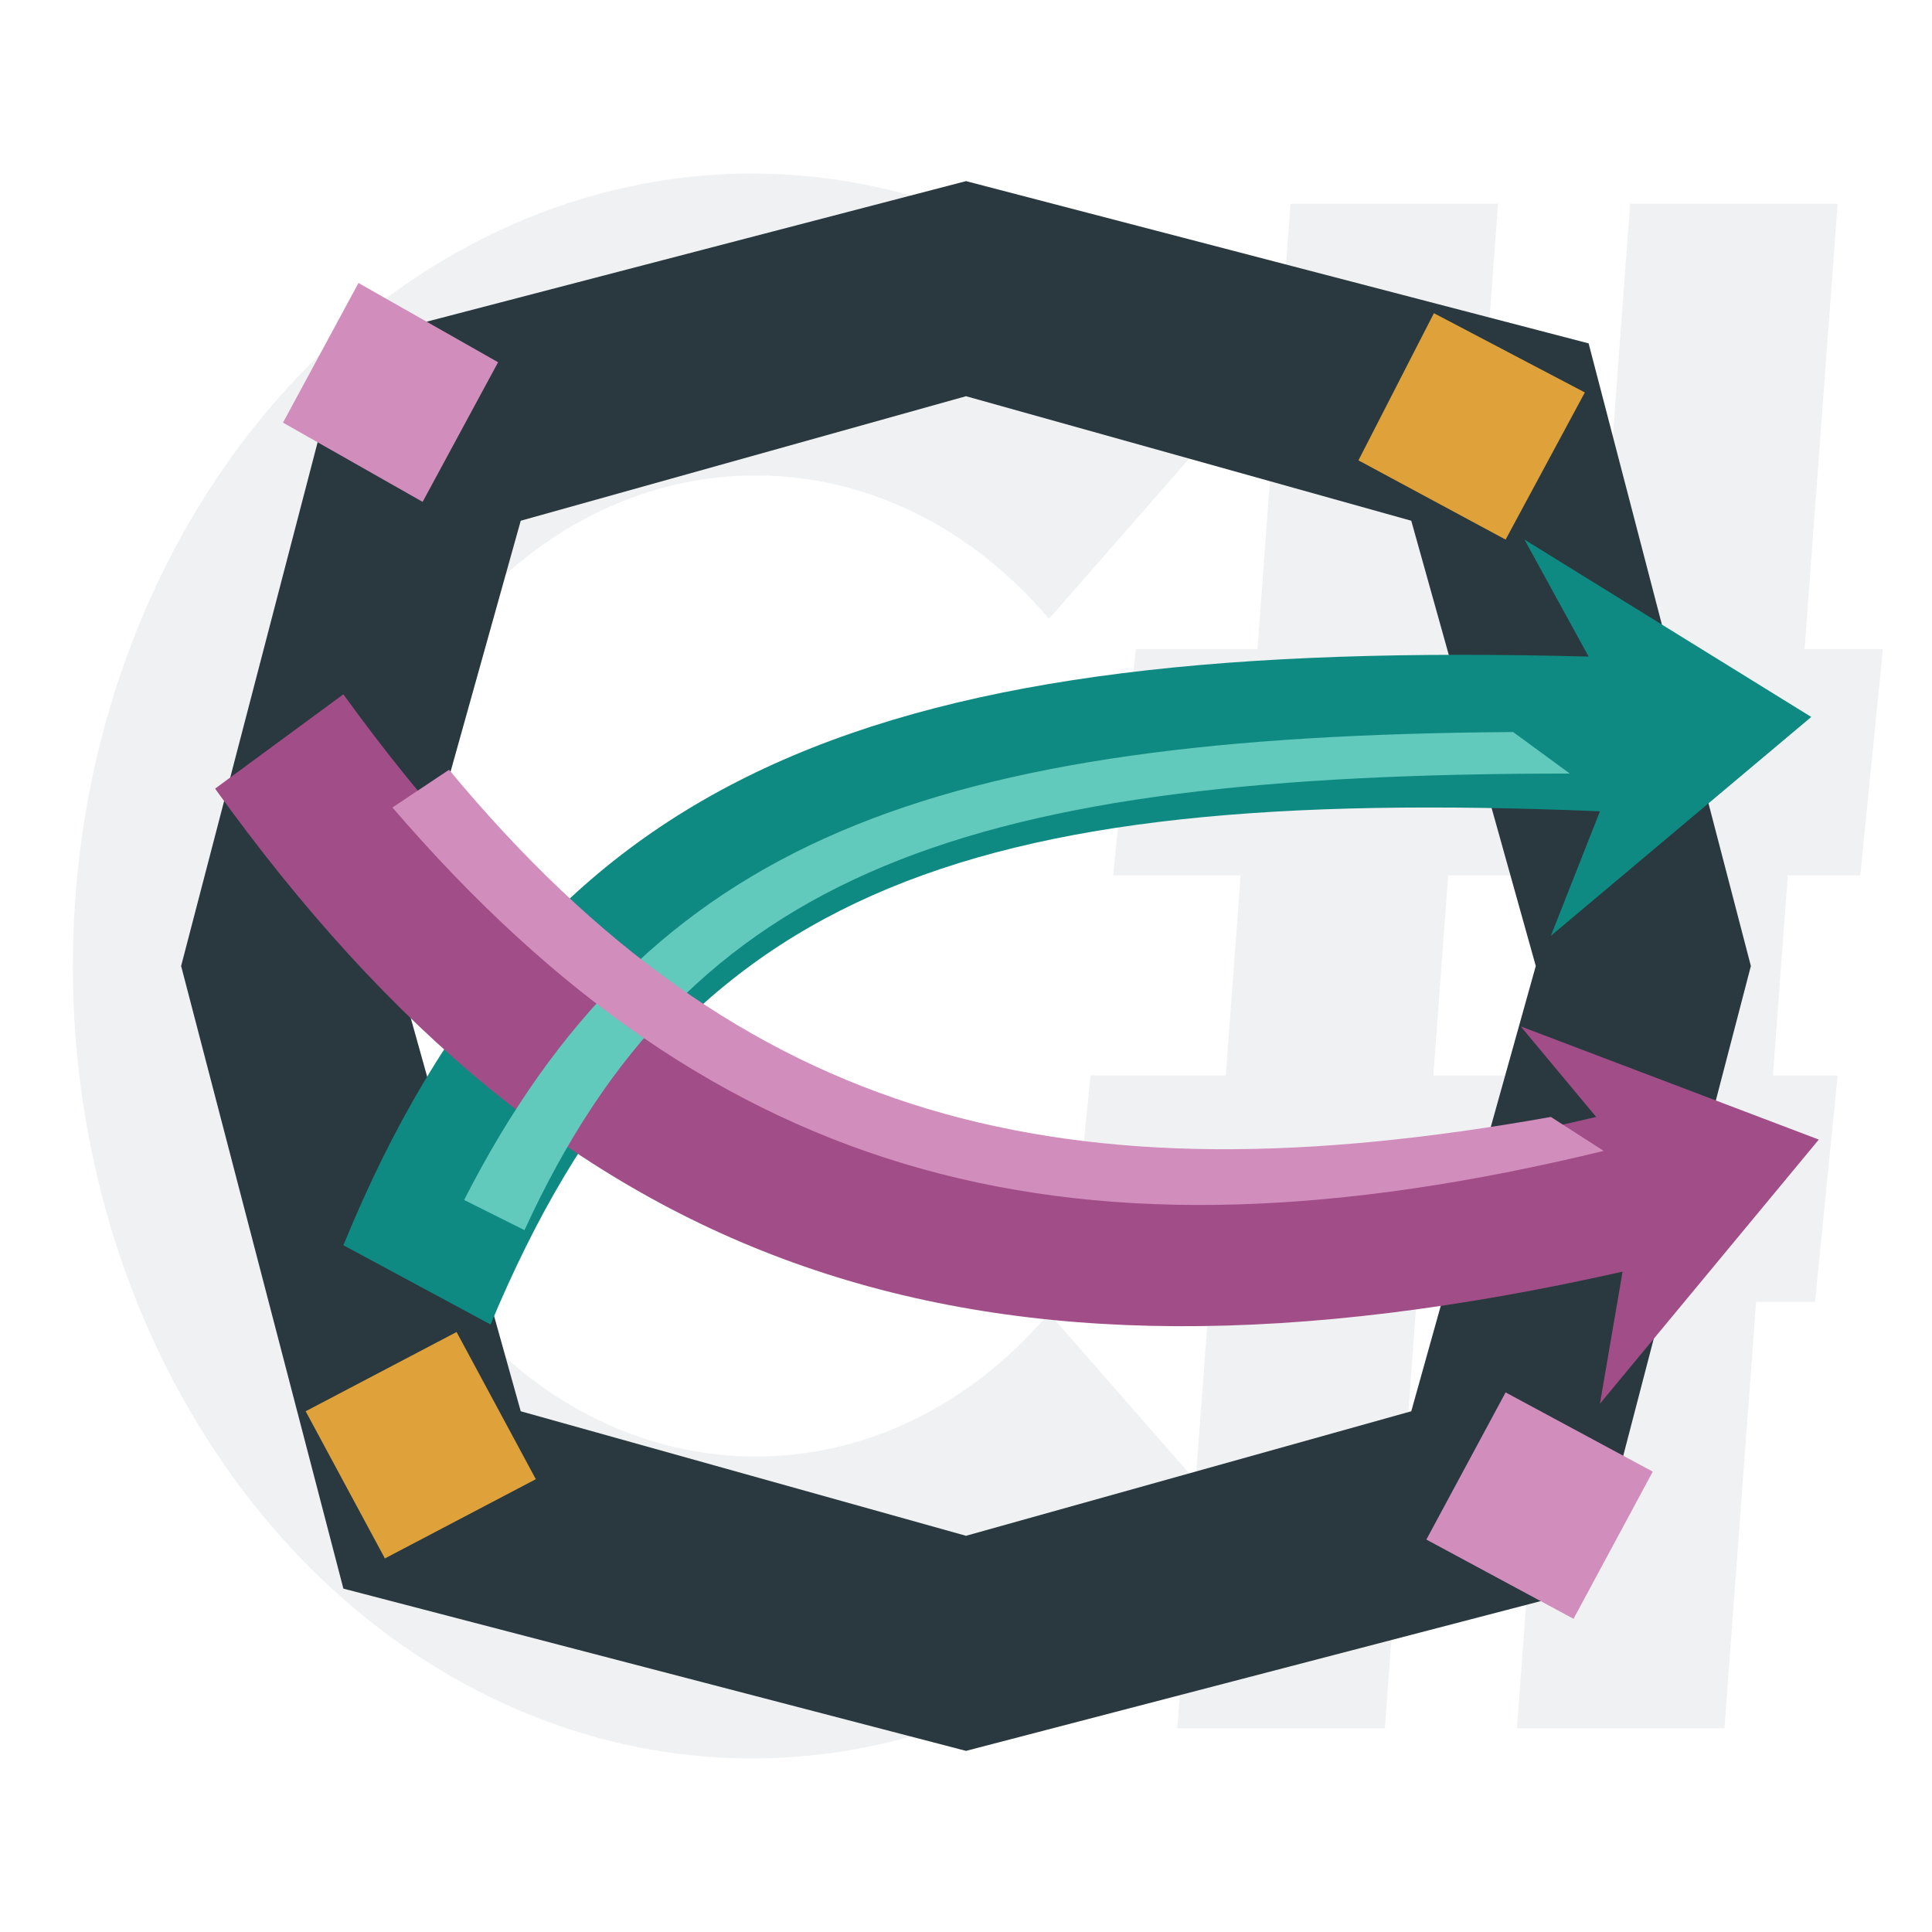
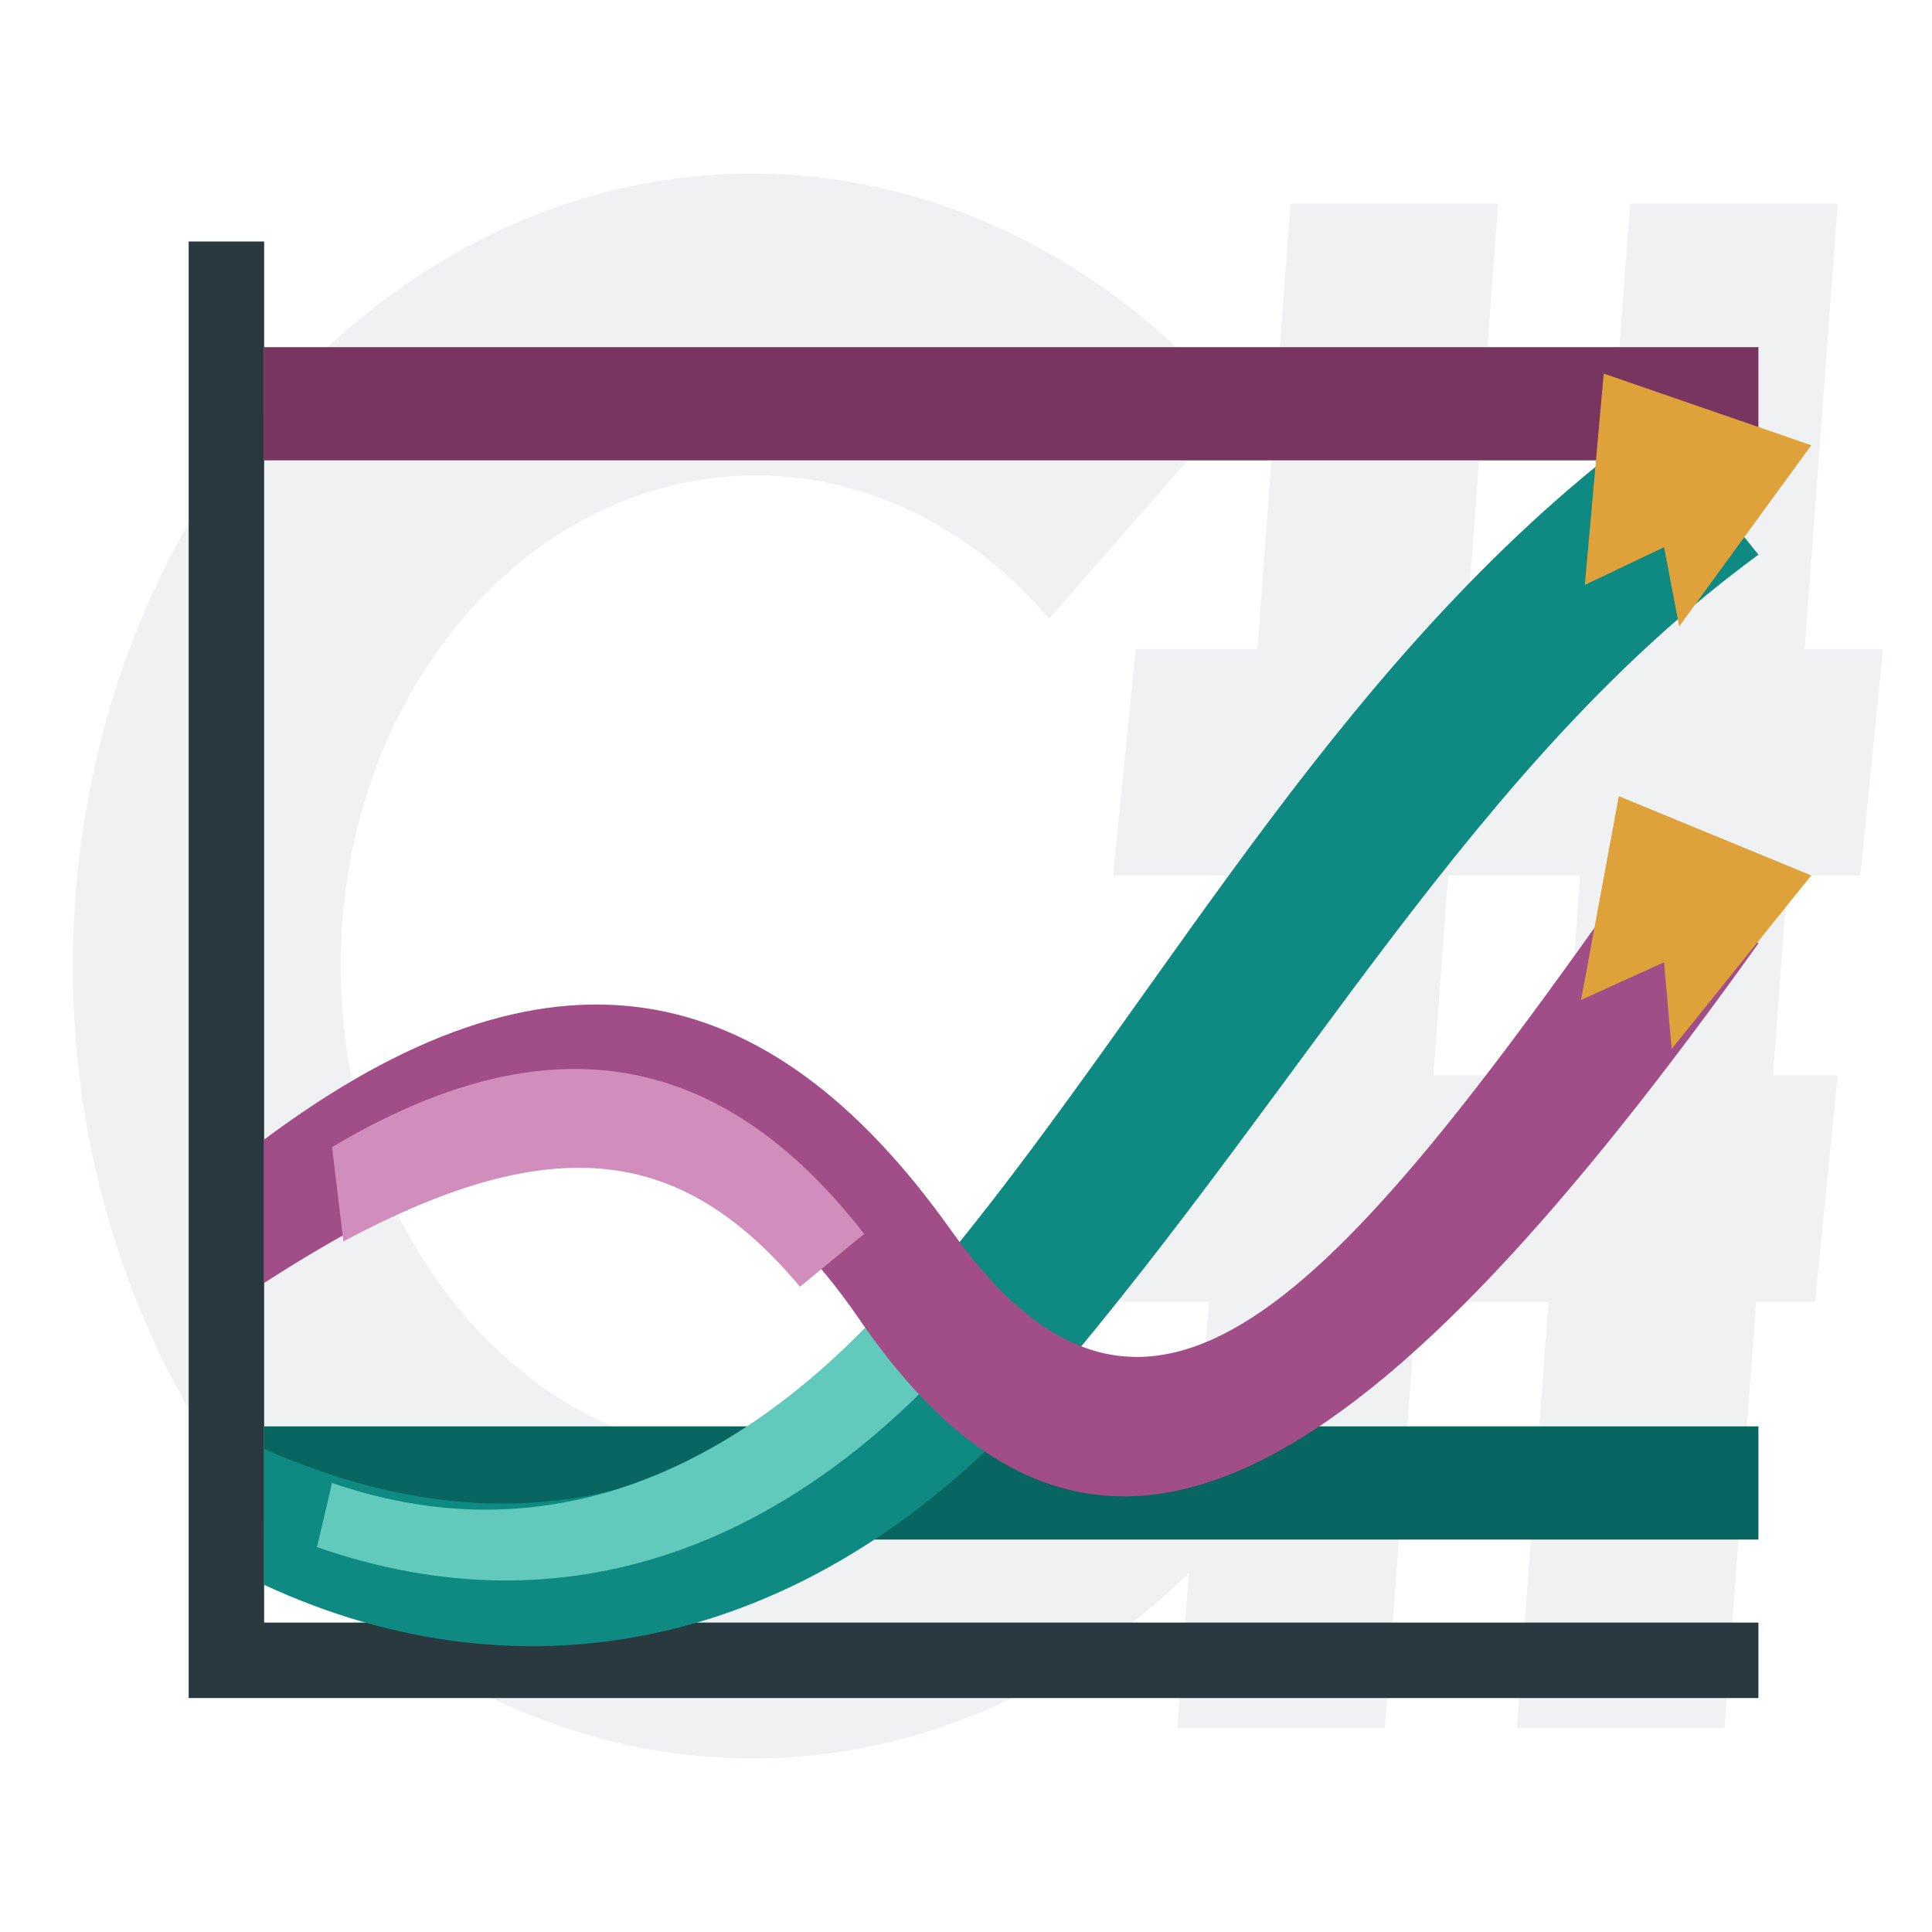
<svg xmlns="http://www.w3.org/2000/svg" viewBox="0 0 512 512" role="img" aria-labelledby="title description">
  <style>
    :root { color-scheme: light dark; }
    .language-mark { fill: #17323d; opacity: 0.07; } .python-upper { fill: #2874a6; opacity: 0.07; } .python-lower { fill: #aa8108; opacity: 0.07; }
    .primary { fill: #0f8a82; } .primary-light { fill: #61cabd; } .primary-shade { fill: #08655f; }
    .secondary { fill: #a14d88; } .secondary-light { fill: #d18dbc; } .secondary-shade { fill: #773560; }
    .accent { fill: #dfa23a; } .neutral { fill: #29393f; } .shadow { fill: #14262c; opacity: 0.22; }
    @media (prefers-color-scheme: dark) {
      .language-mark { fill: #edf6f3; opacity: 0.08; } .python-upper { fill: #7ec5ed; opacity: 0.08; } .python-lower { fill: #f1ca50; opacity: 0.08; }
      .primary { fill: #3fc6ba; } .primary-light { fill: #82dfd3; } .primary-shade { fill: #1d9389; }
      .secondary { fill: #d17ab8; } .secondary-light { fill: #efafd4; } .secondary-shade { fill: #a5518c; }
      .accent { fill: #f2c45d; } .neutral { fill: #e5efec; } .shadow { fill: #02090b; opacity: 0.34; }
    }
  </style>
  <g class="language-mark" aria-hidden="true">
    <path d="M327 108 A180 210 0 1 0 327 404 L278 348 A110 130 0 1 1 278 164 Z" />
    <path d="M342 54 L397 54 L367 458 L312 458 Z M432 54 L487 54 L457 458 L402 458 Z M301 172 L499 172 L493 232 L295 232 Z M289 285 L487 285 L481 345 L283 345 Z" />
  </g>
  <g aria-hidden="true">
-     <path class="neutral" fill-rule="evenodd" d="M256 48 L421 91 L464 256 L421 421 L256 464 L91 421 L48 256 L91 91 Z M256 105 L374 138 L407 256 L374 374 L256 407 L138 374 L105 256 L138 138 Z" />
-     <path class="secondary-light" d="M95 75 L132 96 L112 133 L75 112 Z" />
-     <path class="accent" d="M380 83 L420 104 L399 143 L360 122 Z" />
-     <path class="secondary-light" d="M399 369 L438 390 L417 429 L378 408 Z" />
-     <path class="accent" d="M81 374 L121 353 L142 392 L102 413 Z" />
-     <path class="primary" d="M91 330 C143 203 233 169 421 174 L404 143 L480 190 L411 248 L424 215 C254 208 178 236 130 351 Z" />
-     <path class="secondary" d="M91 184 C177 303 271 332 423 296 L403 272 L482 302 L424 372 L430 337 C257 376 149 337 57 209 Z" />
-     <path class="primary-light" d="M123 318 C172 222 247 195 401 194 L416 205 C257 205 183 230 139 326 Z" />
-     <path class="secondary-light" d="M119 204 C197 298 282 319 411 296 L425 305 C285 339 190 314 104 214 Z" />
+     <path class="neutral" d="M50 64 L70 64 L70 450 L50 450 Z M50 430 L466 430 L466 450 L50 450 Z" />
+     <path class="secondary-shade" d="M70 92 L466 92 L466 122 L70 122 Z" />
+     <path class="primary-shade" d="M70 378 L466 378 L466 408 L70 408 Z" />
+     <path class="primary" d="M70 384 C145 417 204 391 252 332 C310 261 357 171 438 112 L466 147 C391 202 347 286 278 367 C216 438 139 452 70 420 Z" />
+     <path class="primary-light" d="M88 393 C149 414 201 386 241 339 L258 354 C210 410 150 433 84 410 Z" />
+     <path class="secondary" d="M70 302 C145 246 203 257 252 326 C306 402 356 341 438 224 L466 250 C366 390 292 443 228 350 C191 296 149 289 70 340 Z" />
+     <path class="secondary-light" d="M88 304 C145 270 191 278 229 327 L212 341 C181 304 147 299 91 329 Z" />
+     <path class="accent" d="M425 99 L480 118 L445 166 L441 145 L420 155 Z M429 211 L480 232 L443 278 L441 255 L419 265 Z" />
  </g>
</svg>
